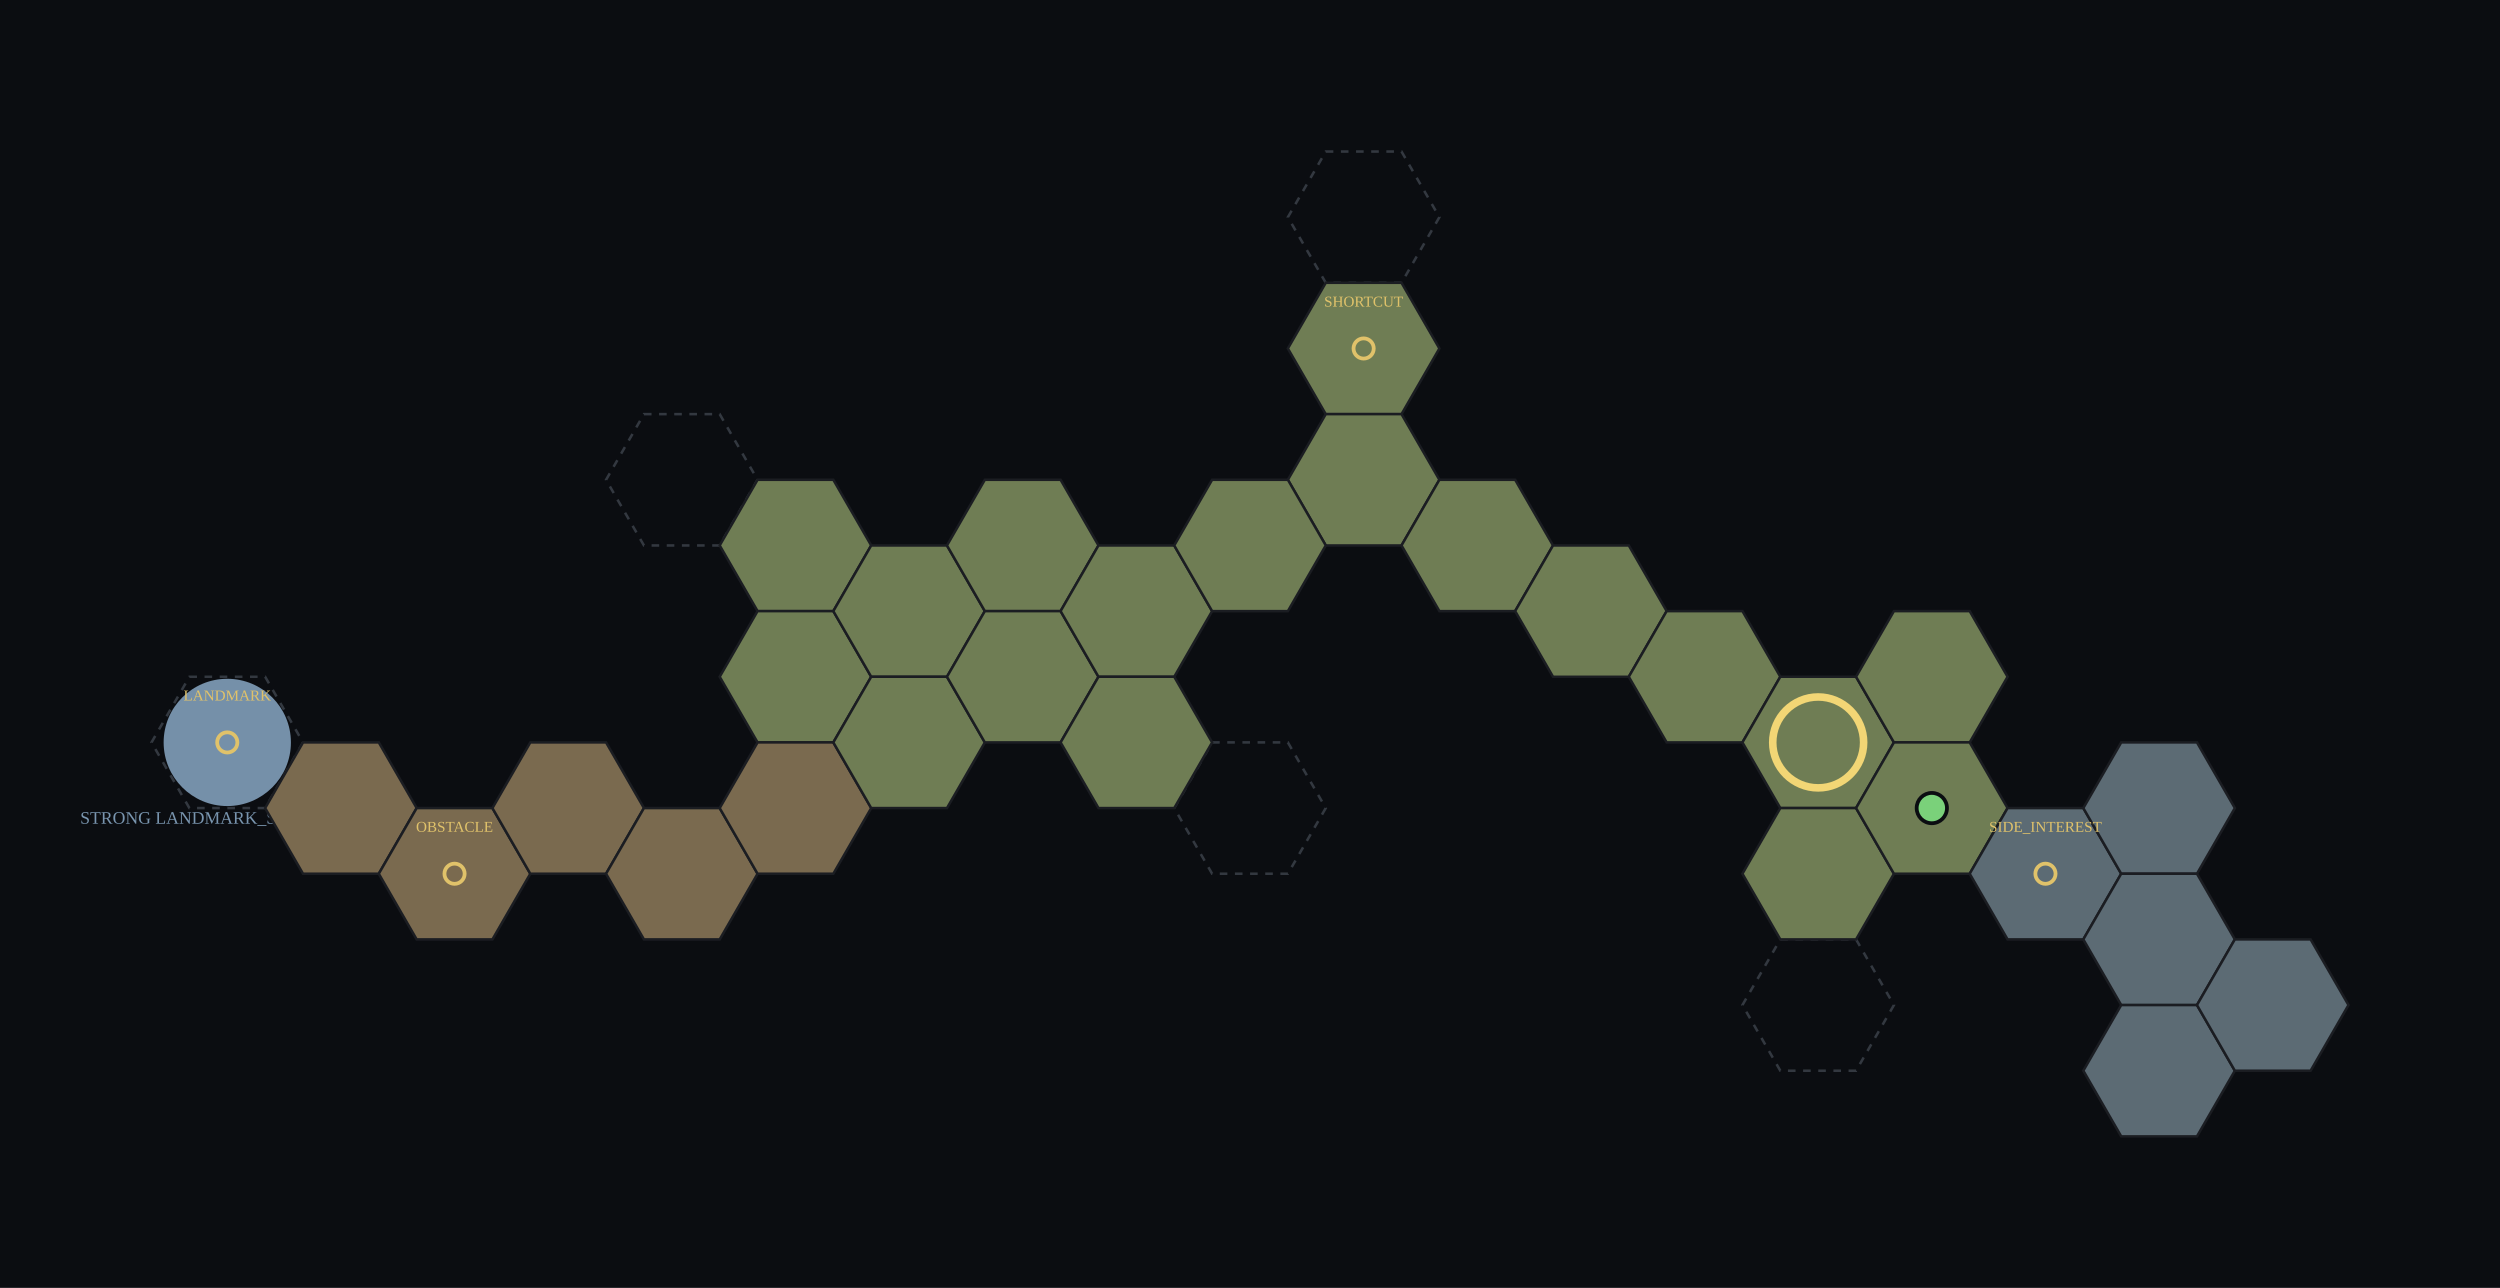
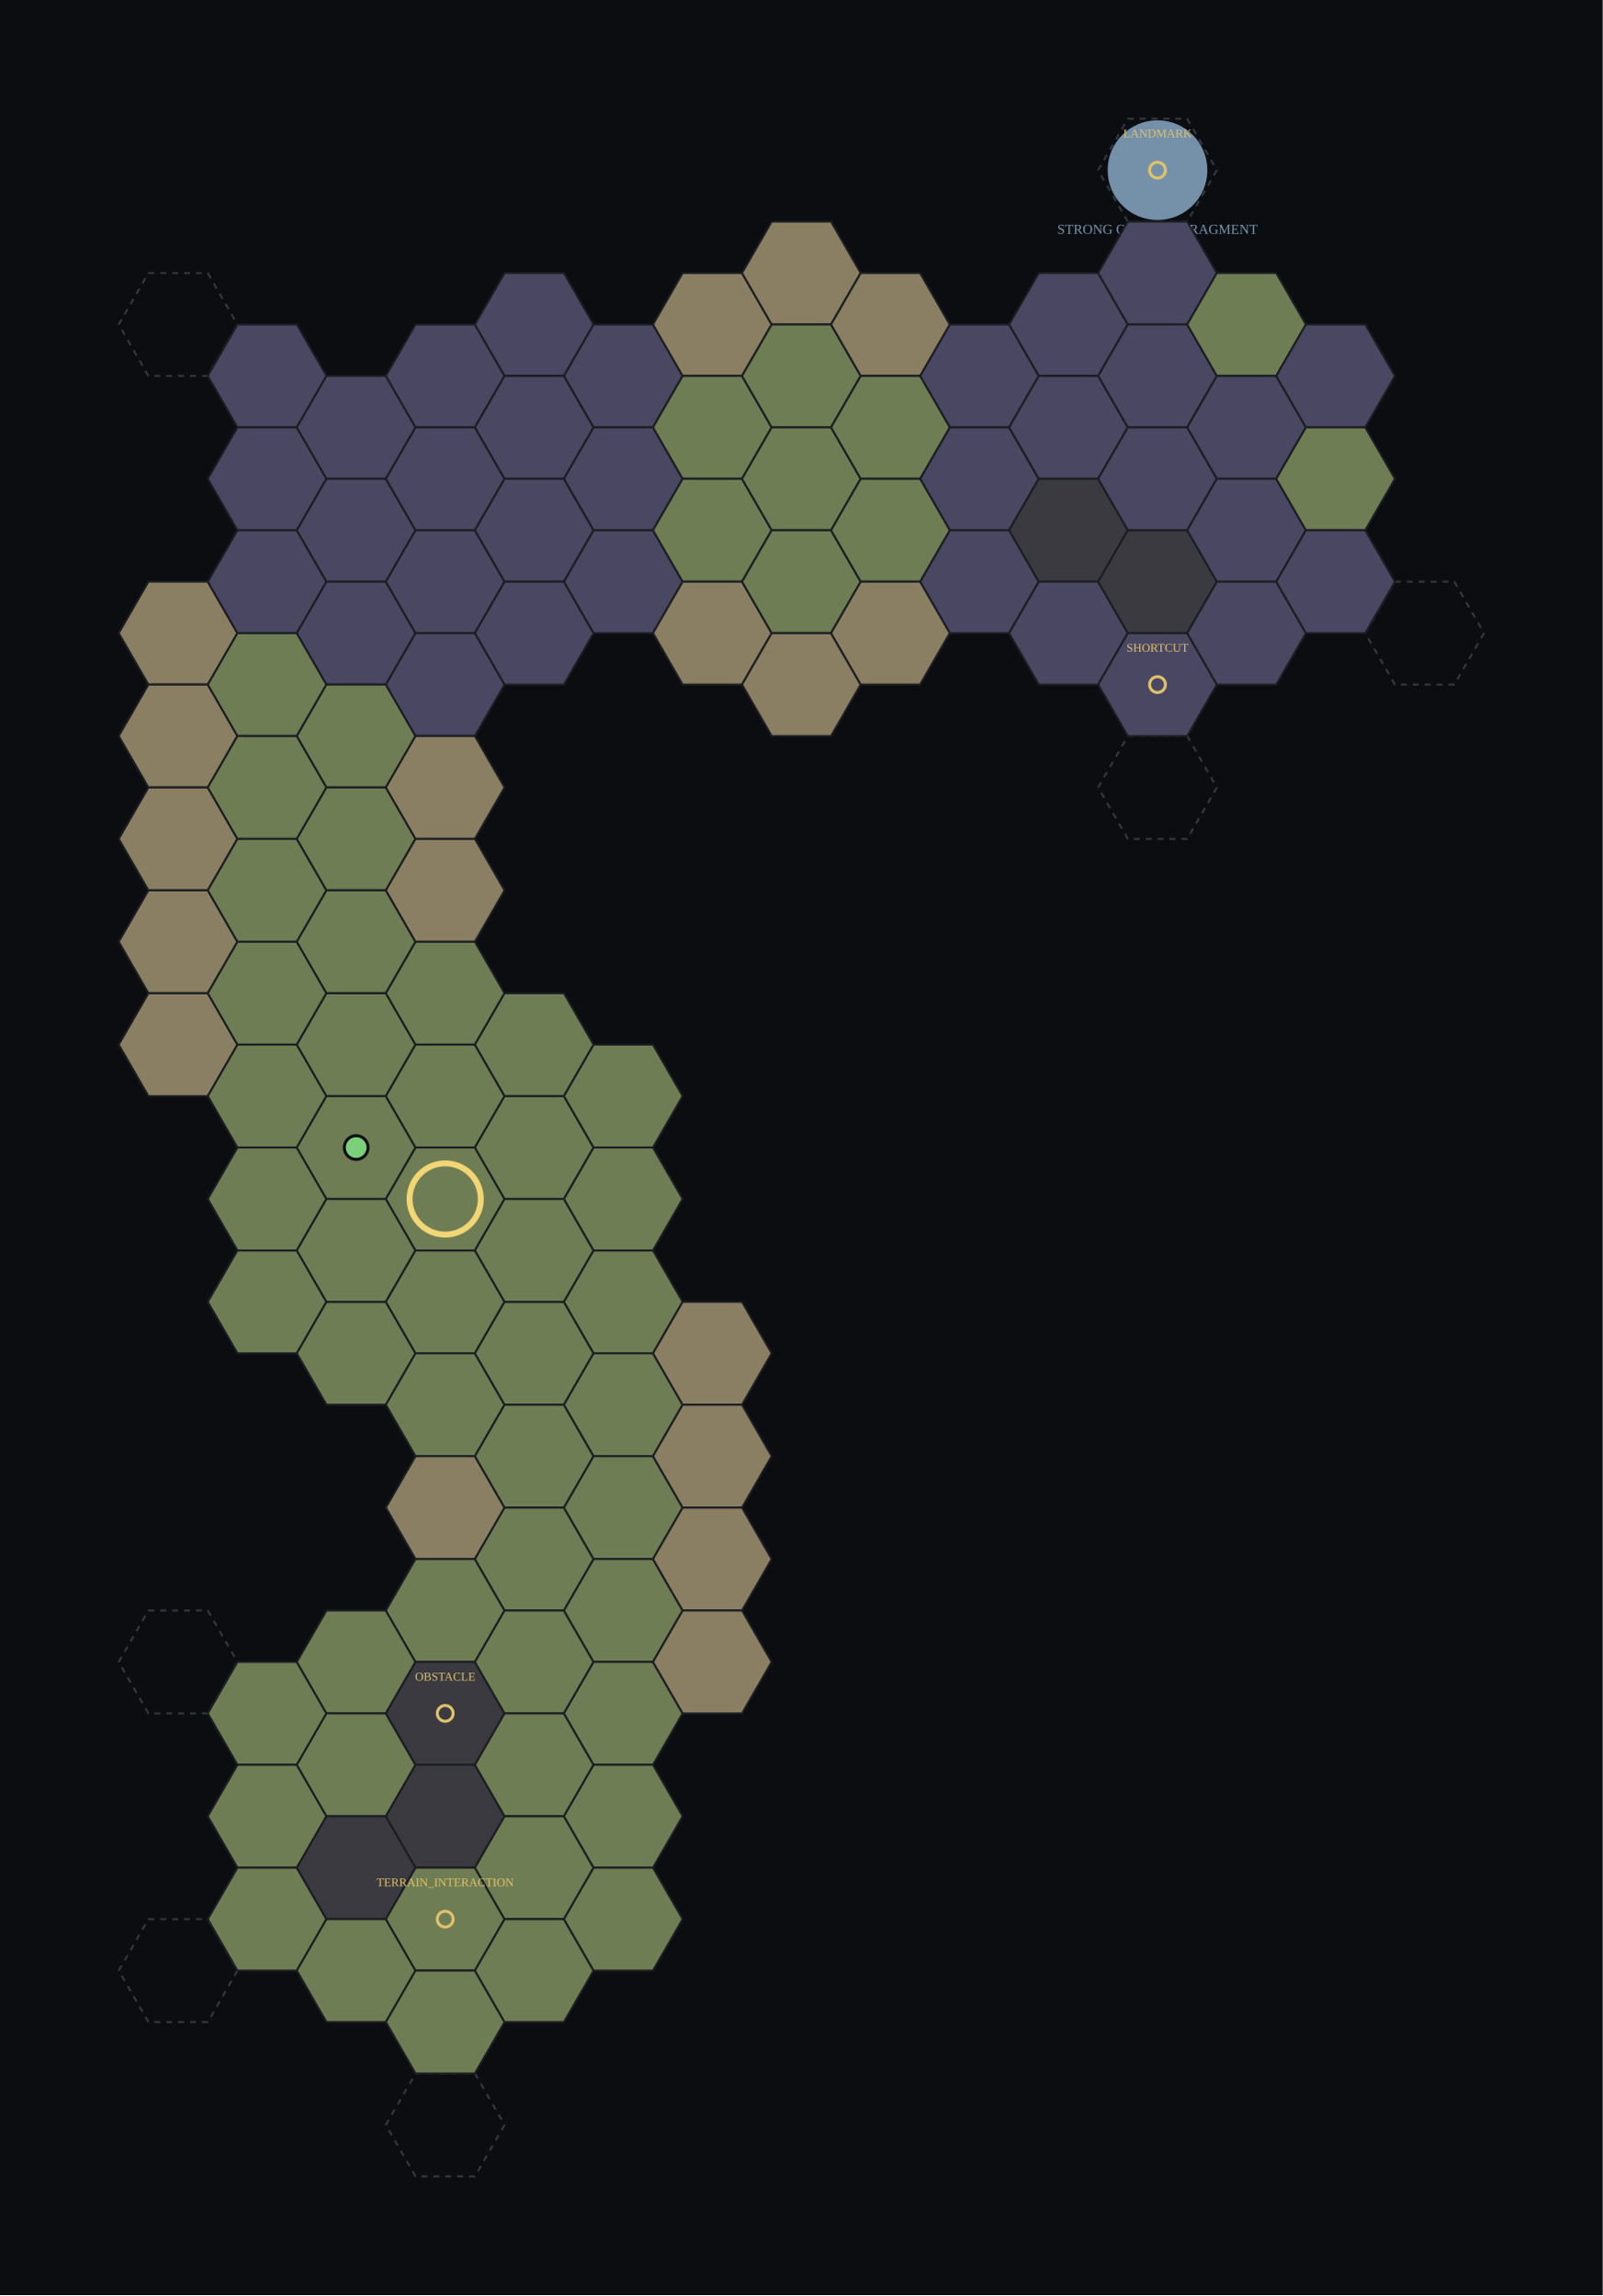
- <svg xmlns="http://www.w3.org/2000/svg" viewBox="-60.0 -112.0 990.0 510.0" width="990" height="510">
-   <rect x="-60.0" y="-112.0" width="990.0" height="510.0" fill="#0b0d11" />
-   <polygon points="15.0,156.0 45.0,156.0 60.0,182.0 45.0,208.0 15.0,208.0 0.0,182.0" fill="none" stroke="#5b6470" stroke-width="1" stroke-dasharray="3 3" opacity="0.5" />
-   <polygon points="465.0,-52.0 495.0,-52.0 510.0,-26.0 495.0,0.0 465.0,0.0 450.0,-26.0" fill="none" stroke="#5b6470" stroke-width="1" stroke-dasharray="3 3" opacity="0.5" />
-   <polygon points="645.0,260.0 675.0,260.0 690.0,286.0 675.0,312.0 645.0,312.0 630.0,286.0" fill="none" stroke="#5b6470" stroke-width="1" stroke-dasharray="3 3" opacity="0.5" />
-   <polygon points="195.0,52.0 225.0,52.0 240.0,78.0 225.0,104.0 195.0,104.0 180.0,78.0" fill="none" stroke="#5b6470" stroke-width="1" stroke-dasharray="3 3" opacity="0.5" />
-   <polygon points="420.0,182.0 450.0,182.0 465.0,208.0 450.0,234.0 420.0,234.0 405.0,208.0" fill="none" stroke="#5b6470" stroke-width="1" stroke-dasharray="3 3" opacity="0.5" />
-   <circle cx="30.0" cy="182.0" r="25.2" fill="rgba(158,195,228,0.72)" />
-   <text x="30.0" y="214.2" text-anchor="middle" font-size="7" fill="#9ec3e4" opacity="0.75">STRONG LANDMARK_SILHOUETTE</text>
-   <polygon points="60.0,182.0 90.0,182.0 105.0,208.0 90.0,234.0 60.0,234.0 45.0,208.0" fill="#7a6a4f" stroke="#1b1d22" stroke-width="1" />
-   <polygon points="465.0,0.0 495.0,0.0 510.0,26.0 495.0,52.0 465.0,52.0 450.0,26.0" fill="#6f7d54" stroke="#1b1d22" stroke-width="1" />
-   <polygon points="465.0,52.0 495.0,52.0 510.0,78.0 495.0,104.0 465.0,104.0 450.0,78.0" fill="#6f7d54" stroke="#1b1d22" stroke-width="1" />
-   <polygon points="510.0,78.0 540.0,78.0 555.0,104.0 540.0,130.0 510.0,130.0 495.0,104.0" fill="#6f7d54" stroke="#1b1d22" stroke-width="1" />
-   <polygon points="555.0,104.0 585.0,104.0 600.0,130.0 585.0,156.0 555.0,156.0 540.0,130.0" fill="#6f7d54" stroke="#1b1d22" stroke-width="1" />
-   <polygon points="600.0,130.0 630.0,130.0 645.0,156.0 630.0,182.0 600.0,182.0 585.0,156.0" fill="#6f7d54" stroke="#1b1d22" stroke-width="1" />
-   <polygon points="645.0,156.0 675.0,156.0 690.0,182.0 675.0,208.0 645.0,208.0 630.0,182.0" fill="#6f7d54" stroke="#1b1d22" stroke-width="1" />
-   <polygon points="645.0,208.0 675.0,208.0 690.0,234.0 675.0,260.0 645.0,260.0 630.0,234.0" fill="#6f7d54" stroke="#1b1d22" stroke-width="1" />
-   <polygon points="690.0,130.0 720.0,130.0 735.0,156.0 720.0,182.0 690.0,182.0 675.0,156.0" fill="#6f7d54" stroke="#1b1d22" stroke-width="1" />
-   <polygon points="690.0,182.0 720.0,182.0 735.0,208.0 720.0,234.0 690.0,234.0 675.0,208.0" fill="#6f7d54" stroke="#1b1d22" stroke-width="1" />
-   <polygon points="735.0,208.0 765.0,208.0 780.0,234.0 765.0,260.0 735.0,260.0 720.0,234.0" fill="#5c6b74" stroke="#1b1d22" stroke-width="1" />
-   <polygon points="780.0,182.0 810.0,182.0 825.0,208.0 810.0,234.0 780.0,234.0 765.0,208.0" fill="#5c6b74" stroke="#1b1d22" stroke-width="1" />
-   <polygon points="780.0,234.0 810.0,234.0 825.0,260.0 810.0,286.0 780.0,286.0 765.0,260.0" fill="#5c6b74" stroke="#1b1d22" stroke-width="1" />
-   <polygon points="780.0,286.0 810.0,286.0 825.0,312.0 810.0,338.0 780.0,338.0 765.0,312.0" fill="#5c6b74" stroke="#1b1d22" stroke-width="1" />
-   <polygon points="825.0,260.0 855.0,260.0 870.0,286.0 855.0,312.0 825.0,312.0 810.0,286.0" fill="#5c6b74" stroke="#1b1d22" stroke-width="1" />
-   <polygon points="105.0,208.0 135.0,208.0 150.0,234.0 135.0,260.0 105.0,260.0 90.0,234.0" fill="#7a6a4f" stroke="#1b1d22" stroke-width="1" />
-   <polygon points="150.0,182.0 180.0,182.0 195.0,208.0 180.0,234.0 150.0,234.0 135.0,208.0" fill="#7a6a4f" stroke="#1b1d22" stroke-width="1" />
-   <polygon points="195.0,208.0 225.0,208.0 240.0,234.0 225.0,260.0 195.0,260.0 180.0,234.0" fill="#7a6a4f" stroke="#1b1d22" stroke-width="1" />
-   <polygon points="240.0,78.0 270.0,78.0 285.0,104.0 270.0,130.0 240.0,130.0 225.0,104.0" fill="#6f7d54" stroke="#1b1d22" stroke-width="1" />
-   <polygon points="240.0,130.0 270.0,130.0 285.0,156.0 270.0,182.0 240.0,182.0 225.0,156.0" fill="#6f7d54" stroke="#1b1d22" stroke-width="1" />
-   <polygon points="240.0,182.0 270.0,182.0 285.0,208.0 270.0,234.0 240.0,234.0 225.0,208.0" fill="#7a6a4f" stroke="#1b1d22" stroke-width="1" />
-   <polygon points="285.0,104.0 315.0,104.0 330.0,130.0 315.0,156.0 285.0,156.0 270.0,130.0" fill="#6f7d54" stroke="#1b1d22" stroke-width="1" />
-   <polygon points="285.0,156.0 315.0,156.0 330.0,182.0 315.0,208.0 285.0,208.0 270.0,182.0" fill="#6f7d54" stroke="#1b1d22" stroke-width="1" />
+ <svg xmlns="http://www.w3.org/2000/svg" viewBox="-15.0 -112.0 810.0 1160.0" width="810" height="1160">
+   <rect x="-15.0" y="-112.0" width="810.0" height="1160.0" fill="#0b0d11" />
+   <polygon points="555.0,-52.0 585.0,-52.0 600.0,-26.0 585.0,0.0 555.0,0.0 540.0,-26.0" fill="none" stroke="#5b6470" stroke-width="1" stroke-dasharray="3 3" opacity="0.5" />
+   <polygon points="555.0,260.0 585.0,260.0 600.0,286.0 585.0,312.0 555.0,312.0 540.0,286.0" fill="none" stroke="#5b6470" stroke-width="1" stroke-dasharray="3 3" opacity="0.5" />
+   <polygon points="690.0,182.0 720.0,182.0 735.0,208.0 720.0,234.0 690.0,234.0 675.0,208.0" fill="none" stroke="#5b6470" stroke-width="1" stroke-dasharray="3 3" opacity="0.5" />
+   <polygon points="60.0,26.0 90.0,26.0 105.0,52.0 90.0,78.0 60.0,78.0 45.0,52.0" fill="none" stroke="#5b6470" stroke-width="1" stroke-dasharray="3 3" opacity="0.5" />
+   <polygon points="60.0,702.0 90.0,702.0 105.0,728.0 90.0,754.0 60.0,754.0 45.0,728.0" fill="none" stroke="#5b6470" stroke-width="1" stroke-dasharray="3 3" opacity="0.5" />
+   <polygon points="60.0,858.0 90.0,858.0 105.0,884.0 90.0,910.0 60.0,910.0 45.0,884.0" fill="none" stroke="#5b6470" stroke-width="1" stroke-dasharray="3 3" opacity="0.5" />
+   <polygon points="195.0,936.0 225.0,936.0 240.0,962.0 225.0,988.0 195.0,988.0 180.0,962.0" fill="none" stroke="#5b6470" stroke-width="1" stroke-dasharray="3 3" opacity="0.5" />
+   <circle cx="570.0" cy="-26.0" r="25.2" fill="rgba(158,195,228,0.72)" />
+   <text x="570.0" y="6.2" text-anchor="middle" font-size="7" fill="#9ec3e4" opacity="0.75">STRONG OBELISK_FRAGMENT</text>
+   <polygon points="60.0,182.0 90.0,182.0 105.0,208.0 90.0,234.0 60.0,234.0 45.0,208.0" fill="#8a7f63" stroke="#1b1d22" stroke-width="1" />
+   <polygon points="60.0,234.0 90.0,234.0 105.0,260.0 90.0,286.0 60.0,286.0 45.0,260.0" fill="#8a7f63" stroke="#1b1d22" stroke-width="1" />
+   <polygon points="60.0,286.0 90.0,286.0 105.0,312.0 90.0,338.0 60.0,338.0 45.0,312.0" fill="#8a7f63" stroke="#1b1d22" stroke-width="1" />
+   <polygon points="60.0,338.0 90.0,338.0 105.0,364.0 90.0,390.0 60.0,390.0 45.0,364.0" fill="#8a7f63" stroke="#1b1d22" stroke-width="1" />
+   <polygon points="60.0,390.0 90.0,390.0 105.0,416.0 90.0,442.0 60.0,442.0 45.0,416.0" fill="#8a7f63" stroke="#1b1d22" stroke-width="1" />
+   <polygon points="465.0,52.0 495.0,52.0 510.0,78.0 495.0,104.0 465.0,104.0 450.0,78.0" fill="#4a4763" stroke="#1b1d22" stroke-width="1" />
+   <polygon points="465.0,104.0 495.0,104.0 510.0,130.0 495.0,156.0 465.0,156.0 450.0,130.0" fill="#4a4763" stroke="#1b1d22" stroke-width="1" />
+   <polygon points="465.0,156.0 495.0,156.0 510.0,182.0 495.0,208.0 465.0,208.0 450.0,182.0" fill="#4a4763" stroke="#1b1d22" stroke-width="1" />
+   <polygon points="510.0,26.0 540.0,26.0 555.0,52.0 540.0,78.0 510.0,78.0 495.0,52.0" fill="#4a4763" stroke="#1b1d22" stroke-width="1" />
+   <polygon points="510.0,78.0 540.0,78.0 555.0,104.0 540.0,130.0 510.0,130.0 495.0,104.0" fill="#4a4763" stroke="#1b1d22" stroke-width="1" />
+   <polygon points="510.0,130.0 540.0,130.0 555.0,156.0 540.0,182.0 510.0,182.0 495.0,156.0" fill="#3a3a40" stroke="#1b1d22" stroke-width="1" />
+   <polygon points="510.0,182.0 540.0,182.0 555.0,208.0 540.0,234.0 510.0,234.0 495.0,208.0" fill="#4a4763" stroke="#1b1d22" stroke-width="1" />
+   <polygon points="555.0,0.0 585.0,0.0 600.0,26.0 585.0,52.0 555.0,52.0 540.0,26.0" fill="#4a4763" stroke="#1b1d22" stroke-width="1" />
+   <polygon points="555.0,52.0 585.0,52.0 600.0,78.0 585.0,104.0 555.0,104.0 540.0,78.0" fill="#4a4763" stroke="#1b1d22" stroke-width="1" />
+   <polygon points="555.0,104.0 585.0,104.0 600.0,130.0 585.0,156.0 555.0,156.0 540.0,130.0" fill="#4a4763" stroke="#1b1d22" stroke-width="1" />
+   <polygon points="555.0,156.0 585.0,156.0 600.0,182.0 585.0,208.0 555.0,208.0 540.0,182.0" fill="#3a3a40" stroke="#1b1d22" stroke-width="1" />
+   <polygon points="555.0,208.0 585.0,208.0 600.0,234.0 585.0,260.0 555.0,260.0 540.0,234.0" fill="#4a4763" stroke="#1b1d22" stroke-width="1" />
+   <polygon points="600.0,26.0 630.0,26.0 645.0,52.0 630.0,78.0 600.0,78.0 585.0,52.0" fill="#6f7d54" stroke="#1b1d22" stroke-width="1" />
+   <polygon points="600.0,78.0 630.0,78.0 645.0,104.0 630.0,130.0 600.0,130.0 585.0,104.0" fill="#4a4763" stroke="#1b1d22" stroke-width="1" />
+   <polygon points="600.0,130.0 630.0,130.0 645.0,156.0 630.0,182.0 600.0,182.0 585.0,156.0" fill="#4a4763" stroke="#1b1d22" stroke-width="1" />
+   <polygon points="600.0,182.0 630.0,182.0 645.0,208.0 630.0,234.0 600.0,234.0 585.0,208.0" fill="#4a4763" stroke="#1b1d22" stroke-width="1" />
+   <polygon points="645.0,52.0 675.0,52.0 690.0,78.0 675.0,104.0 645.0,104.0 630.0,78.0" fill="#4a4763" stroke="#1b1d22" stroke-width="1" />
+   <polygon points="645.0,104.0 675.0,104.0 690.0,130.0 675.0,156.0 645.0,156.0 630.0,130.0" fill="#6f7d54" stroke="#1b1d22" stroke-width="1" />
+   <polygon points="645.0,156.0 675.0,156.0 690.0,182.0 675.0,208.0 645.0,208.0 630.0,182.0" fill="#4a4763" stroke="#1b1d22" stroke-width="1" />
+   <polygon points="105.0,52.0 135.0,52.0 150.0,78.0 135.0,104.0 105.0,104.0 90.0,78.0" fill="#4a4763" stroke="#1b1d22" stroke-width="1" />
+   <polygon points="105.0,520.0 135.0,520.0 150.0,546.0 135.0,572.0 105.0,572.0 90.0,546.0" fill="#6f7d54" stroke="#1b1d22" stroke-width="1" />
+   <polygon points="105.0,728.0 135.0,728.0 150.0,754.0 135.0,780.0 105.0,780.0 90.0,754.0" fill="#6f7d54" stroke="#1b1d22" stroke-width="1" />
+   <polygon points="105.0,780.0 135.0,780.0 150.0,806.0 135.0,832.0 105.0,832.0 90.0,806.0" fill="#6f7d54" stroke="#1b1d22" stroke-width="1" />
+   <polygon points="105.0,832.0 135.0,832.0 150.0,858.0 135.0,884.0 105.0,884.0 90.0,858.0" fill="#6f7d54" stroke="#1b1d22" stroke-width="1" />
+   <polygon points="105.0,104.0 135.0,104.0 150.0,130.0 135.0,156.0 105.0,156.0 90.0,130.0" fill="#4a4763" stroke="#1b1d22" stroke-width="1" />
+   <polygon points="105.0,156.0 135.0,156.0 150.0,182.0 135.0,208.0 105.0,208.0 90.0,182.0" fill="#4a4763" stroke="#1b1d22" stroke-width="1" />
+   <polygon points="105.0,208.0 135.0,208.0 150.0,234.0 135.0,260.0 105.0,260.0 90.0,234.0" fill="#6f7d54" stroke="#1b1d22" stroke-width="1" />
+   <polygon points="105.0,260.0 135.0,260.0 150.0,286.0 135.0,312.0 105.0,312.0 90.0,286.0" fill="#6f7d54" stroke="#1b1d22" stroke-width="1" />
+   <polygon points="105.0,312.0 135.0,312.0 150.0,338.0 135.0,364.0 105.0,364.0 90.0,338.0" fill="#6f7d54" stroke="#1b1d22" stroke-width="1" />
+   <polygon points="105.0,364.0 135.0,364.0 150.0,390.0 135.0,416.0 105.0,416.0 90.0,390.0" fill="#6f7d54" stroke="#1b1d22" stroke-width="1" />
+   <polygon points="105.0,416.0 135.0,416.0 150.0,442.0 135.0,468.0 105.0,468.0 90.0,442.0" fill="#6f7d54" stroke="#1b1d22" stroke-width="1" />
+   <polygon points="105.0,468.0 135.0,468.0 150.0,494.0 135.0,520.0 105.0,520.0 90.0,494.0" fill="#6f7d54" stroke="#1b1d22" stroke-width="1" />
+   <polygon points="150.0,78.0 180.0,78.0 195.0,104.0 180.0,130.0 150.0,130.0 135.0,104.0" fill="#4a4763" stroke="#1b1d22" stroke-width="1" />
+   <polygon points="150.0,546.0 180.0,546.0 195.0,572.0 180.0,598.0 150.0,598.0 135.0,572.0" fill="#6f7d54" stroke="#1b1d22" stroke-width="1" />
+   <polygon points="150.0,702.0 180.0,702.0 195.0,728.0 180.0,754.0 150.0,754.0 135.0,728.0" fill="#6f7d54" stroke="#1b1d22" stroke-width="1" />
+   <polygon points="150.0,754.0 180.0,754.0 195.0,780.0 180.0,806.0 150.0,806.0 135.0,780.0" fill="#6f7d54" stroke="#1b1d22" stroke-width="1" />
+   <polygon points="150.0,806.0 180.0,806.0 195.0,832.0 180.0,858.0 150.0,858.0 135.0,832.0" fill="#3a3a40" stroke="#1b1d22" stroke-width="1" />
+   <polygon points="150.0,858.0 180.0,858.0 195.0,884.0 180.0,910.0 150.0,910.0 135.0,884.0" fill="#6f7d54" stroke="#1b1d22" stroke-width="1" />
+   <polygon points="150.0,130.0 180.0,130.0 195.0,156.0 180.0,182.0 150.0,182.0 135.0,156.0" fill="#4a4763" stroke="#1b1d22" stroke-width="1" />
+   <polygon points="150.0,182.0 180.0,182.0 195.0,208.0 180.0,234.0 150.0,234.0 135.0,208.0" fill="#4a4763" stroke="#1b1d22" stroke-width="1" />
+   <polygon points="150.0,234.0 180.0,234.0 195.0,260.0 180.0,286.0 150.0,286.0 135.0,260.0" fill="#6f7d54" stroke="#1b1d22" stroke-width="1" />
+   <polygon points="150.0,286.0 180.0,286.0 195.0,312.0 180.0,338.0 150.0,338.0 135.0,312.0" fill="#6f7d54" stroke="#1b1d22" stroke-width="1" />
+   <polygon points="150.0,338.0 180.0,338.0 195.0,364.0 180.0,390.0 150.0,390.0 135.0,364.0" fill="#6f7d54" stroke="#1b1d22" stroke-width="1" />
+   <polygon points="150.0,390.0 180.0,390.0 195.0,416.0 180.0,442.0 150.0,442.0 135.0,416.0" fill="#6f7d54" stroke="#1b1d22" stroke-width="1" />
+   <polygon points="150.0,442.0 180.0,442.0 195.0,468.0 180.0,494.0 150.0,494.0 135.0,468.0" fill="#6f7d54" stroke="#1b1d22" stroke-width="1" />
+   <polygon points="150.0,494.0 180.0,494.0 195.0,520.0 180.0,546.0 150.0,546.0 135.0,520.0" fill="#6f7d54" stroke="#1b1d22" stroke-width="1" />
+   <polygon points="195.0,52.0 225.0,52.0 240.0,78.0 225.0,104.0 195.0,104.0 180.0,78.0" fill="#4a4763" stroke="#1b1d22" stroke-width="1" />
+   <polygon points="195.0,520.0 225.0,520.0 240.0,546.0 225.0,572.0 195.0,572.0 180.0,546.0" fill="#6f7d54" stroke="#1b1d22" stroke-width="1" />
+   <polygon points="195.0,572.0 225.0,572.0 240.0,598.0 225.0,624.0 195.0,624.0 180.0,598.0" fill="#6f7d54" stroke="#1b1d22" stroke-width="1" />
+   <polygon points="195.0,624.0 225.0,624.0 240.0,650.0 225.0,676.0 195.0,676.0 180.0,650.0" fill="#8a7f63" stroke="#1b1d22" stroke-width="1" />
+   <polygon points="195.0,676.0 225.0,676.0 240.0,702.0 225.0,728.0 195.0,728.0 180.0,702.0" fill="#6f7d54" stroke="#1b1d22" stroke-width="1" />
+   <polygon points="195.0,728.0 225.0,728.0 240.0,754.0 225.0,780.0 195.0,780.0 180.0,754.0" fill="#3a3a40" stroke="#1b1d22" stroke-width="1" />
+   <polygon points="195.0,780.0 225.0,780.0 240.0,806.0 225.0,832.0 195.0,832.0 180.0,806.0" fill="#3a3a40" stroke="#1b1d22" stroke-width="1" />
+   <polygon points="195.0,832.0 225.0,832.0 240.0,858.0 225.0,884.0 195.0,884.0 180.0,858.0" fill="#6f7d54" stroke="#1b1d22" stroke-width="1" />
+   <polygon points="195.0,884.0 225.0,884.0 240.0,910.0 225.0,936.0 195.0,936.0 180.0,910.0" fill="#6f7d54" stroke="#1b1d22" stroke-width="1" />
+   <polygon points="195.0,104.0 225.0,104.0 240.0,130.0 225.0,156.0 195.0,156.0 180.0,130.0" fill="#4a4763" stroke="#1b1d22" stroke-width="1" />
+   <polygon points="195.0,156.0 225.0,156.0 240.0,182.0 225.0,208.0 195.0,208.0 180.0,182.0" fill="#4a4763" stroke="#1b1d22" stroke-width="1" />
+   <polygon points="195.0,208.0 225.0,208.0 240.0,234.0 225.0,260.0 195.0,260.0 180.0,234.0" fill="#4a4763" stroke="#1b1d22" stroke-width="1" />
+   <polygon points="195.0,260.0 225.0,260.0 240.0,286.0 225.0,312.0 195.0,312.0 180.0,286.0" fill="#8a7f63" stroke="#1b1d22" stroke-width="1" />
+   <polygon points="195.0,312.0 225.0,312.0 240.0,338.0 225.0,364.0 195.0,364.0 180.0,338.0" fill="#8a7f63" stroke="#1b1d22" stroke-width="1" />
+   <polygon points="195.0,364.0 225.0,364.0 240.0,390.0 225.0,416.0 195.0,416.0 180.0,390.0" fill="#6f7d54" stroke="#1b1d22" stroke-width="1" />
+   <polygon points="195.0,416.0 225.0,416.0 240.0,442.0 225.0,468.0 195.0,468.0 180.0,442.0" fill="#6f7d54" stroke="#1b1d22" stroke-width="1" />
+   <polygon points="195.0,468.0 225.0,468.0 240.0,494.0 225.0,520.0 195.0,520.0 180.0,494.0" fill="#6f7d54" stroke="#1b1d22" stroke-width="1" />
+   <polygon points="240.0,26.0 270.0,26.0 285.0,52.0 270.0,78.0 240.0,78.0 225.0,52.0" fill="#4a4763" stroke="#1b1d22" stroke-width="1" />
+   <polygon points="240.0,78.0 270.0,78.0 285.0,104.0 270.0,130.0 240.0,130.0 225.0,104.0" fill="#4a4763" stroke="#1b1d22" stroke-width="1" />
+   <polygon points="240.0,546.0 270.0,546.0 285.0,572.0 270.0,598.0 240.0,598.0 225.0,572.0" fill="#6f7d54" stroke="#1b1d22" stroke-width="1" />
+   <polygon points="240.0,598.0 270.0,598.0 285.0,624.0 270.0,650.0 240.0,650.0 225.0,624.0" fill="#6f7d54" stroke="#1b1d22" stroke-width="1" />
+   <polygon points="240.0,650.0 270.0,650.0 285.0,676.0 270.0,702.0 240.0,702.0 225.0,676.0" fill="#6f7d54" stroke="#1b1d22" stroke-width="1" />
+   <polygon points="240.0,702.0 270.0,702.0 285.0,728.0 270.0,754.0 240.0,754.0 225.0,728.0" fill="#6f7d54" stroke="#1b1d22" stroke-width="1" />
+   <polygon points="240.0,754.0 270.0,754.0 285.0,780.0 270.0,806.0 240.0,806.0 225.0,780.0" fill="#6f7d54" stroke="#1b1d22" stroke-width="1" />
+   <polygon points="240.0,806.0 270.0,806.0 285.0,832.0 270.0,858.0 240.0,858.0 225.0,832.0" fill="#6f7d54" stroke="#1b1d22" stroke-width="1" />
+   <polygon points="240.0,858.0 270.0,858.0 285.0,884.0 270.0,910.0 240.0,910.0 225.0,884.0" fill="#6f7d54" stroke="#1b1d22" stroke-width="1" />
+   <polygon points="240.0,130.0 270.0,130.0 285.0,156.0 270.0,182.0 240.0,182.0 225.0,156.0" fill="#4a4763" stroke="#1b1d22" stroke-width="1" />
+   <polygon points="240.0,182.0 270.0,182.0 285.0,208.0 270.0,234.0 240.0,234.0 225.0,208.0" fill="#4a4763" stroke="#1b1d22" stroke-width="1" />
+   <polygon points="240.0,390.0 270.0,390.0 285.0,416.0 270.0,442.0 240.0,442.0 225.0,416.0" fill="#6f7d54" stroke="#1b1d22" stroke-width="1" />
+   <polygon points="240.0,442.0 270.0,442.0 285.0,468.0 270.0,494.0 240.0,494.0 225.0,468.0" fill="#6f7d54" stroke="#1b1d22" stroke-width="1" />
+   <polygon points="240.0,494.0 270.0,494.0 285.0,520.0 270.0,546.0 240.0,546.0 225.0,520.0" fill="#6f7d54" stroke="#1b1d22" stroke-width="1" />
+   <polygon points="285.0,52.0 315.0,52.0 330.0,78.0 315.0,104.0 285.0,104.0 270.0,78.0" fill="#4a4763" stroke="#1b1d22" stroke-width="1" />
+   <polygon points="285.0,520.0 315.0,520.0 330.0,546.0 315.0,572.0 285.0,572.0 270.0,546.0" fill="#6f7d54" stroke="#1b1d22" stroke-width="1" />
+   <polygon points="285.0,572.0 315.0,572.0 330.0,598.0 315.0,624.0 285.0,624.0 270.0,598.0" fill="#6f7d54" stroke="#1b1d22" stroke-width="1" />
+   <polygon points="285.0,624.0 315.0,624.0 330.0,650.0 315.0,676.0 285.0,676.0 270.0,650.0" fill="#6f7d54" stroke="#1b1d22" stroke-width="1" />
+   <polygon points="285.0,676.0 315.0,676.0 330.0,702.0 315.0,728.0 285.0,728.0 270.0,702.0" fill="#6f7d54" stroke="#1b1d22" stroke-width="1" />
+   <polygon points="285.0,728.0 315.0,728.0 330.0,754.0 315.0,780.0 285.0,780.0 270.0,754.0" fill="#6f7d54" stroke="#1b1d22" stroke-width="1" />
+   <polygon points="285.0,780.0 315.0,780.0 330.0,806.0 315.0,832.0 285.0,832.0 270.0,806.0" fill="#6f7d54" stroke="#1b1d22" stroke-width="1" />
+   <polygon points="285.0,832.0 315.0,832.0 330.0,858.0 315.0,884.0 285.0,884.0 270.0,858.0" fill="#6f7d54" stroke="#1b1d22" stroke-width="1" />
+   <polygon points="285.0,104.0 315.0,104.0 330.0,130.0 315.0,156.0 285.0,156.0 270.0,130.0" fill="#4a4763" stroke="#1b1d22" stroke-width="1" />
+   <polygon points="285.0,156.0 315.0,156.0 330.0,182.0 315.0,208.0 285.0,208.0 270.0,182.0" fill="#4a4763" stroke="#1b1d22" stroke-width="1" />
+   <polygon points="285.0,416.0 315.0,416.0 330.0,442.0 315.0,468.0 285.0,468.0 270.0,442.0" fill="#6f7d54" stroke="#1b1d22" stroke-width="1" />
+   <polygon points="285.0,468.0 315.0,468.0 330.0,494.0 315.0,520.0 285.0,520.0 270.0,494.0" fill="#6f7d54" stroke="#1b1d22" stroke-width="1" />
+   <polygon points="330.0,26.0 360.0,26.0 375.0,52.0 360.0,78.0 330.0,78.0 315.0,52.0" fill="#8a7f63" stroke="#1b1d22" stroke-width="1" />
  <polygon points="330.0,78.0 360.0,78.0 375.0,104.0 360.0,130.0 330.0,130.0 315.0,104.0" fill="#6f7d54" stroke="#1b1d22" stroke-width="1" />
+   <polygon points="330.0,546.0 360.0,546.0 375.0,572.0 360.0,598.0 330.0,598.0 315.0,572.0" fill="#8a7f63" stroke="#1b1d22" stroke-width="1" />
+   <polygon points="330.0,598.0 360.0,598.0 375.0,624.0 360.0,650.0 330.0,650.0 315.0,624.0" fill="#8a7f63" stroke="#1b1d22" stroke-width="1" />
+   <polygon points="330.0,650.0 360.0,650.0 375.0,676.0 360.0,702.0 330.0,702.0 315.0,676.0" fill="#8a7f63" stroke="#1b1d22" stroke-width="1" />
+   <polygon points="330.0,702.0 360.0,702.0 375.0,728.0 360.0,754.0 330.0,754.0 315.0,728.0" fill="#8a7f63" stroke="#1b1d22" stroke-width="1" />
  <polygon points="330.0,130.0 360.0,130.0 375.0,156.0 360.0,182.0 330.0,182.0 315.0,156.0" fill="#6f7d54" stroke="#1b1d22" stroke-width="1" />
+   <polygon points="330.0,182.0 360.0,182.0 375.0,208.0 360.0,234.0 330.0,234.0 315.0,208.0" fill="#8a7f63" stroke="#1b1d22" stroke-width="1" />
+   <polygon points="375.0,0.0 405.0,0.0 420.0,26.0 405.0,52.0 375.0,52.0 360.0,26.0" fill="#8a7f63" stroke="#1b1d22" stroke-width="1" />
+   <polygon points="375.0,52.0 405.0,52.0 420.0,78.0 405.0,104.0 375.0,104.0 360.0,78.0" fill="#6f7d54" stroke="#1b1d22" stroke-width="1" />
  <polygon points="375.0,104.0 405.0,104.0 420.0,130.0 405.0,156.0 375.0,156.0 360.0,130.0" fill="#6f7d54" stroke="#1b1d22" stroke-width="1" />
  <polygon points="375.0,156.0 405.0,156.0 420.0,182.0 405.0,208.0 375.0,208.0 360.0,182.0" fill="#6f7d54" stroke="#1b1d22" stroke-width="1" />
+   <polygon points="375.0,208.0 405.0,208.0 420.0,234.0 405.0,260.0 375.0,260.0 360.0,234.0" fill="#8a7f63" stroke="#1b1d22" stroke-width="1" />
+   <polygon points="420.0,26.0 450.0,26.0 465.0,52.0 450.0,78.0 420.0,78.0 405.0,52.0" fill="#8a7f63" stroke="#1b1d22" stroke-width="1" />
  <polygon points="420.0,78.0 450.0,78.0 465.0,104.0 450.0,130.0 420.0,130.0 405.0,104.0" fill="#6f7d54" stroke="#1b1d22" stroke-width="1" />
-   <circle cx="750.0" cy="234.0" r="4" fill="none" stroke="#e0c26a" stroke-width="1.5" />
-   <text x="750.0" y="217.4" text-anchor="middle" font-size="6" fill="#e0c26a">SIDE_INTEREST</text>
-   <circle cx="30.0" cy="182.0" r="4" fill="none" stroke="#e0c26a" stroke-width="1.5" />
-   <text x="30.0" y="165.4" text-anchor="middle" font-size="6" fill="#e0c26a">LANDMARK</text>
-   <circle cx="480.0" cy="26.0" r="4" fill="none" stroke="#e0c26a" stroke-width="1.5" />
-   <text x="480.0" y="9.4" text-anchor="middle" font-size="6" fill="#e0c26a">SHORTCUT</text>
-   <circle cx="120.0" cy="234.0" r="4" fill="none" stroke="#e0c26a" stroke-width="1.5" />
-   <text x="120.0" y="217.4" text-anchor="middle" font-size="6" fill="#e0c26a">OBSTACLE</text>
-   <circle cx="660.0" cy="182.0" r="18.0" fill="none" stroke="#f2d675" stroke-width="3" />
-   <circle cx="705.0" cy="208.0" r="6" fill="#7ad17a" stroke="#0b0d11" stroke-width="1.5" />
+   <polygon points="420.0,130.0 450.0,130.0 465.0,156.0 450.0,182.0 420.0,182.0 405.0,156.0" fill="#6f7d54" stroke="#1b1d22" stroke-width="1" />
+   <polygon points="420.0,182.0 450.0,182.0 465.0,208.0 450.0,234.0 420.0,234.0 405.0,208.0" fill="#8a7f63" stroke="#1b1d22" stroke-width="1" />
+   <circle cx="210.0" cy="858.0" r="4" fill="none" stroke="#e0c26a" stroke-width="1.5" />
+   <text x="210.0" y="841.4" text-anchor="middle" font-size="6" fill="#e0c26a">TERRAIN_INTERACTION</text>
+   <circle cx="570.0" cy="-26.0" r="4" fill="none" stroke="#e0c26a" stroke-width="1.5" />
+   <text x="570.0" y="-42.6" text-anchor="middle" font-size="6" fill="#e0c26a">LANDMARK</text>
+   <circle cx="570.0" cy="234.0" r="4" fill="none" stroke="#e0c26a" stroke-width="1.5" />
+   <text x="570.0" y="217.4" text-anchor="middle" font-size="6" fill="#e0c26a">SHORTCUT</text>
+   <circle cx="210.0" cy="754.0" r="4" fill="none" stroke="#e0c26a" stroke-width="1.5" />
+   <text x="210.0" y="737.4" text-anchor="middle" font-size="6" fill="#e0c26a">OBSTACLE</text>
+   <circle cx="210.0" cy="494.0" r="18.0" fill="none" stroke="#f2d675" stroke-width="3" />
+   <circle cx="165.0" cy="468.0" r="6" fill="#7ad17a" stroke="#0b0d11" stroke-width="1.5" />
</svg>
